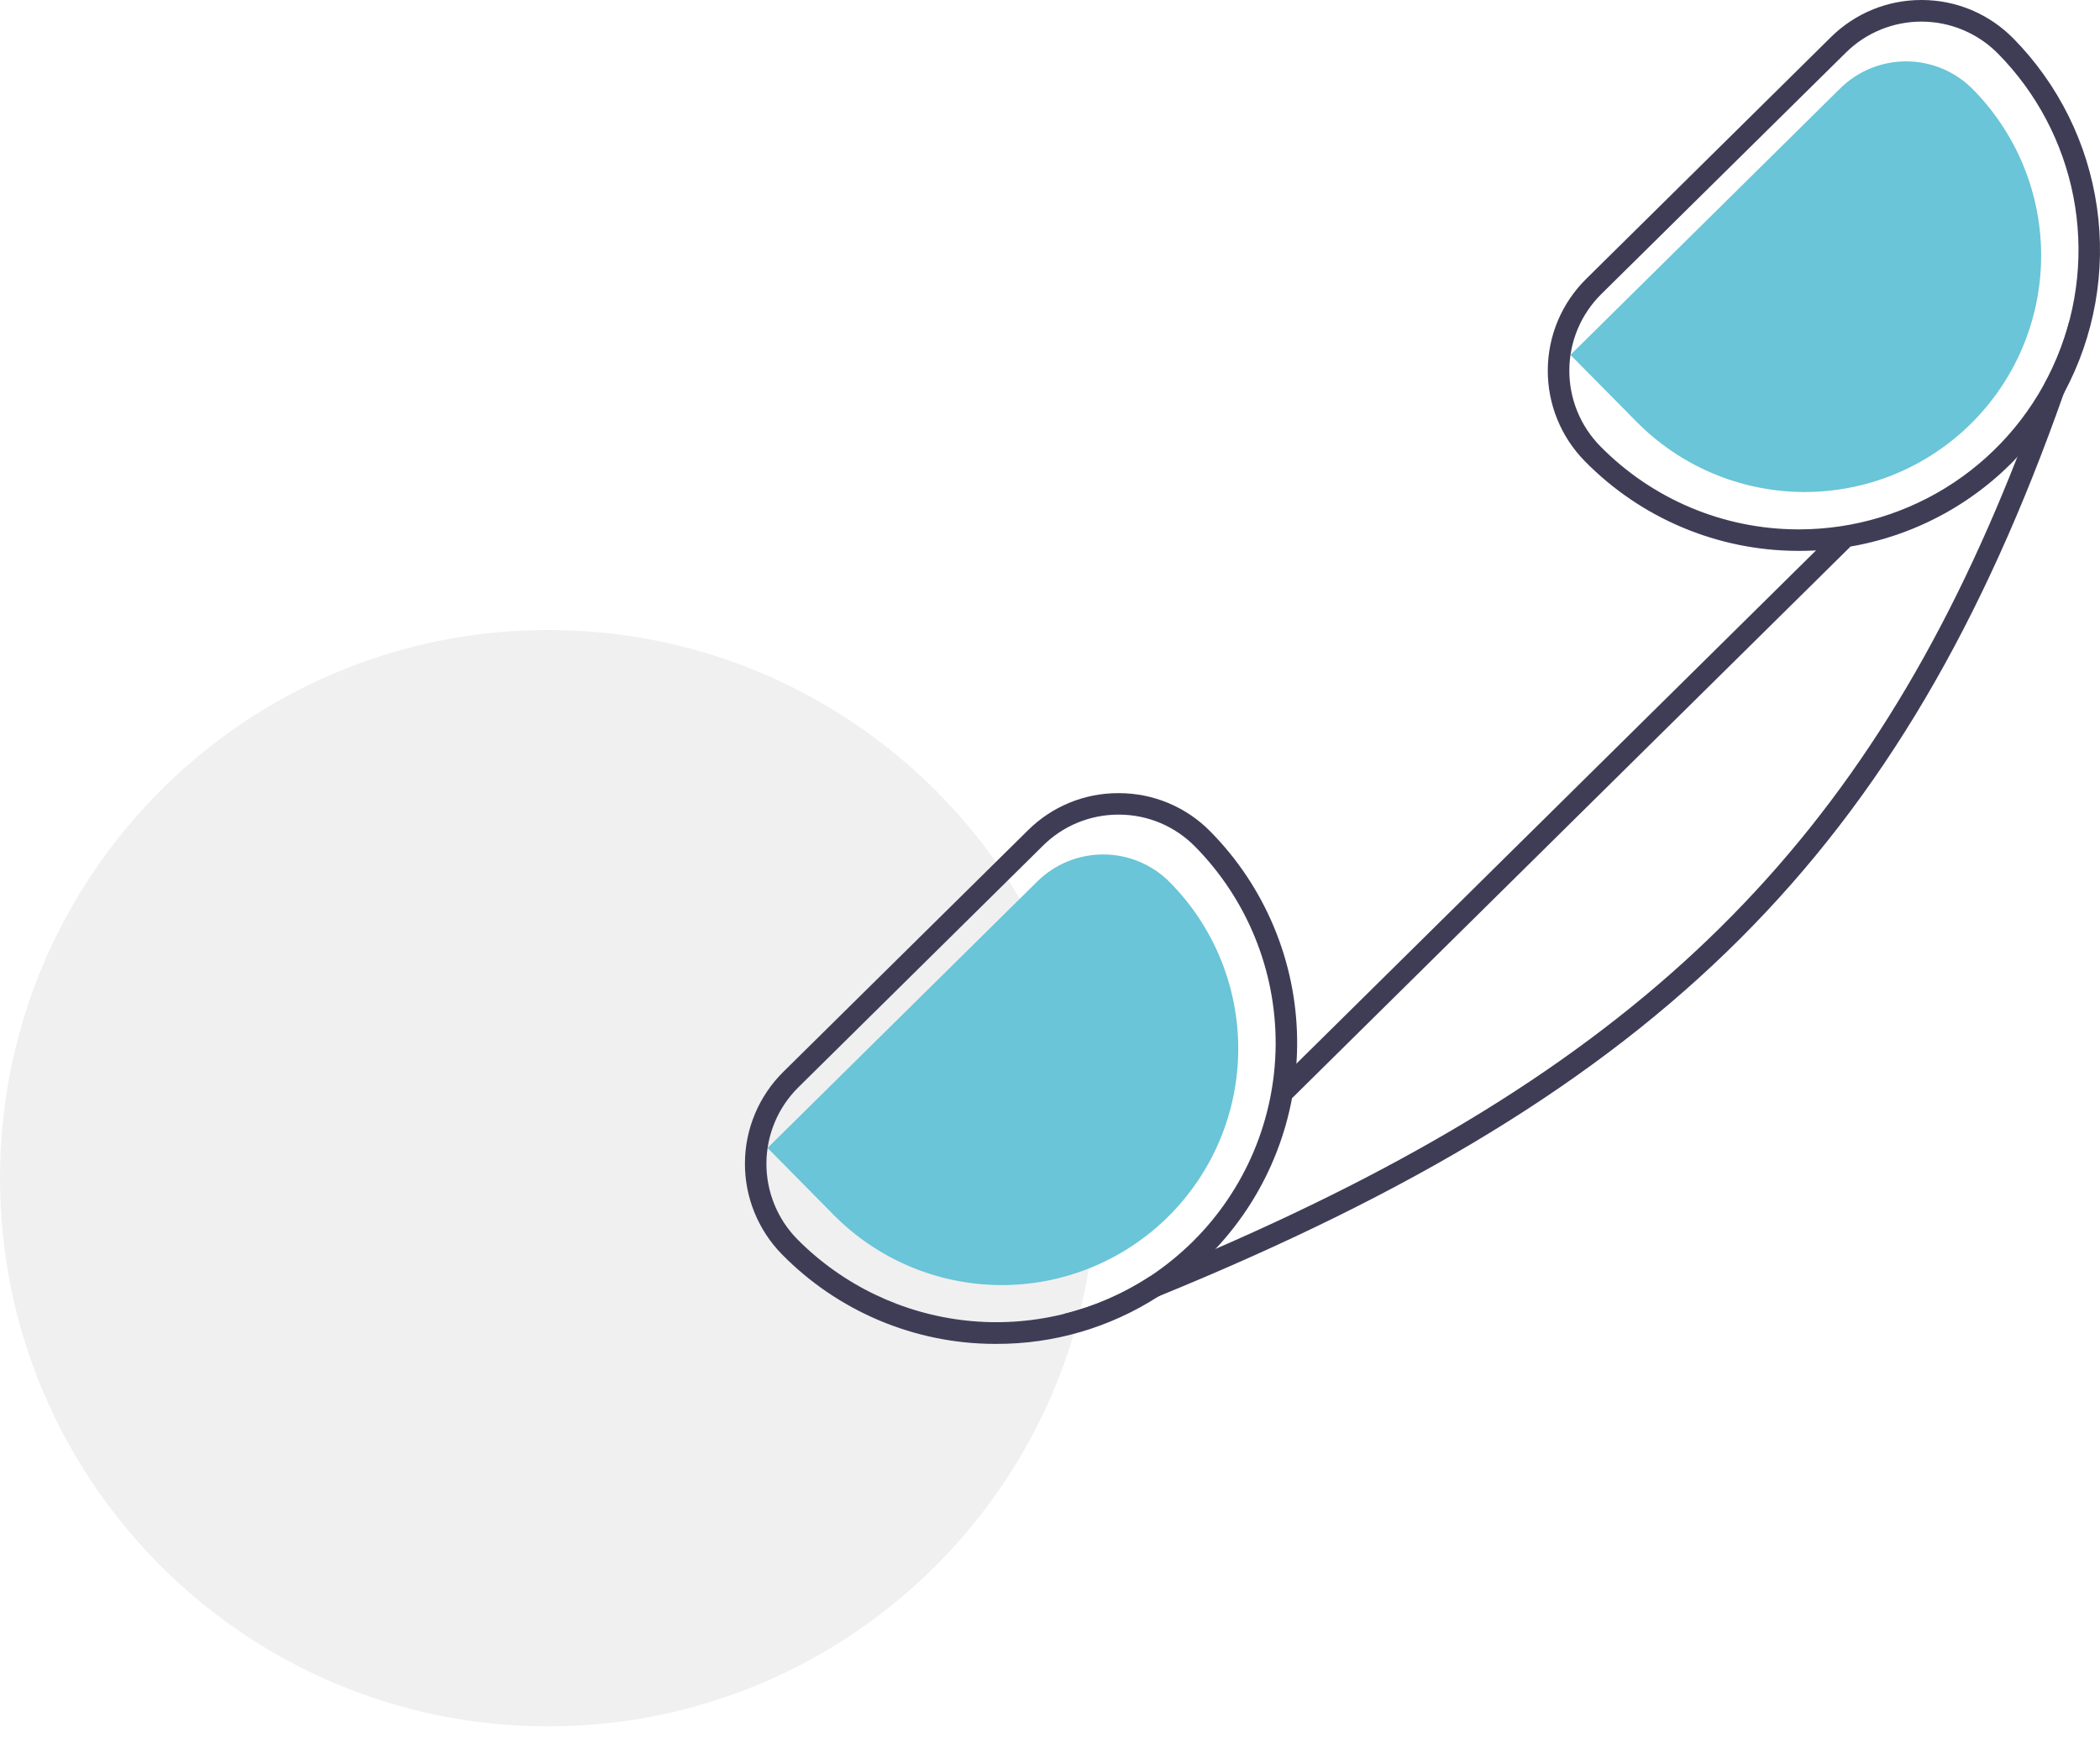
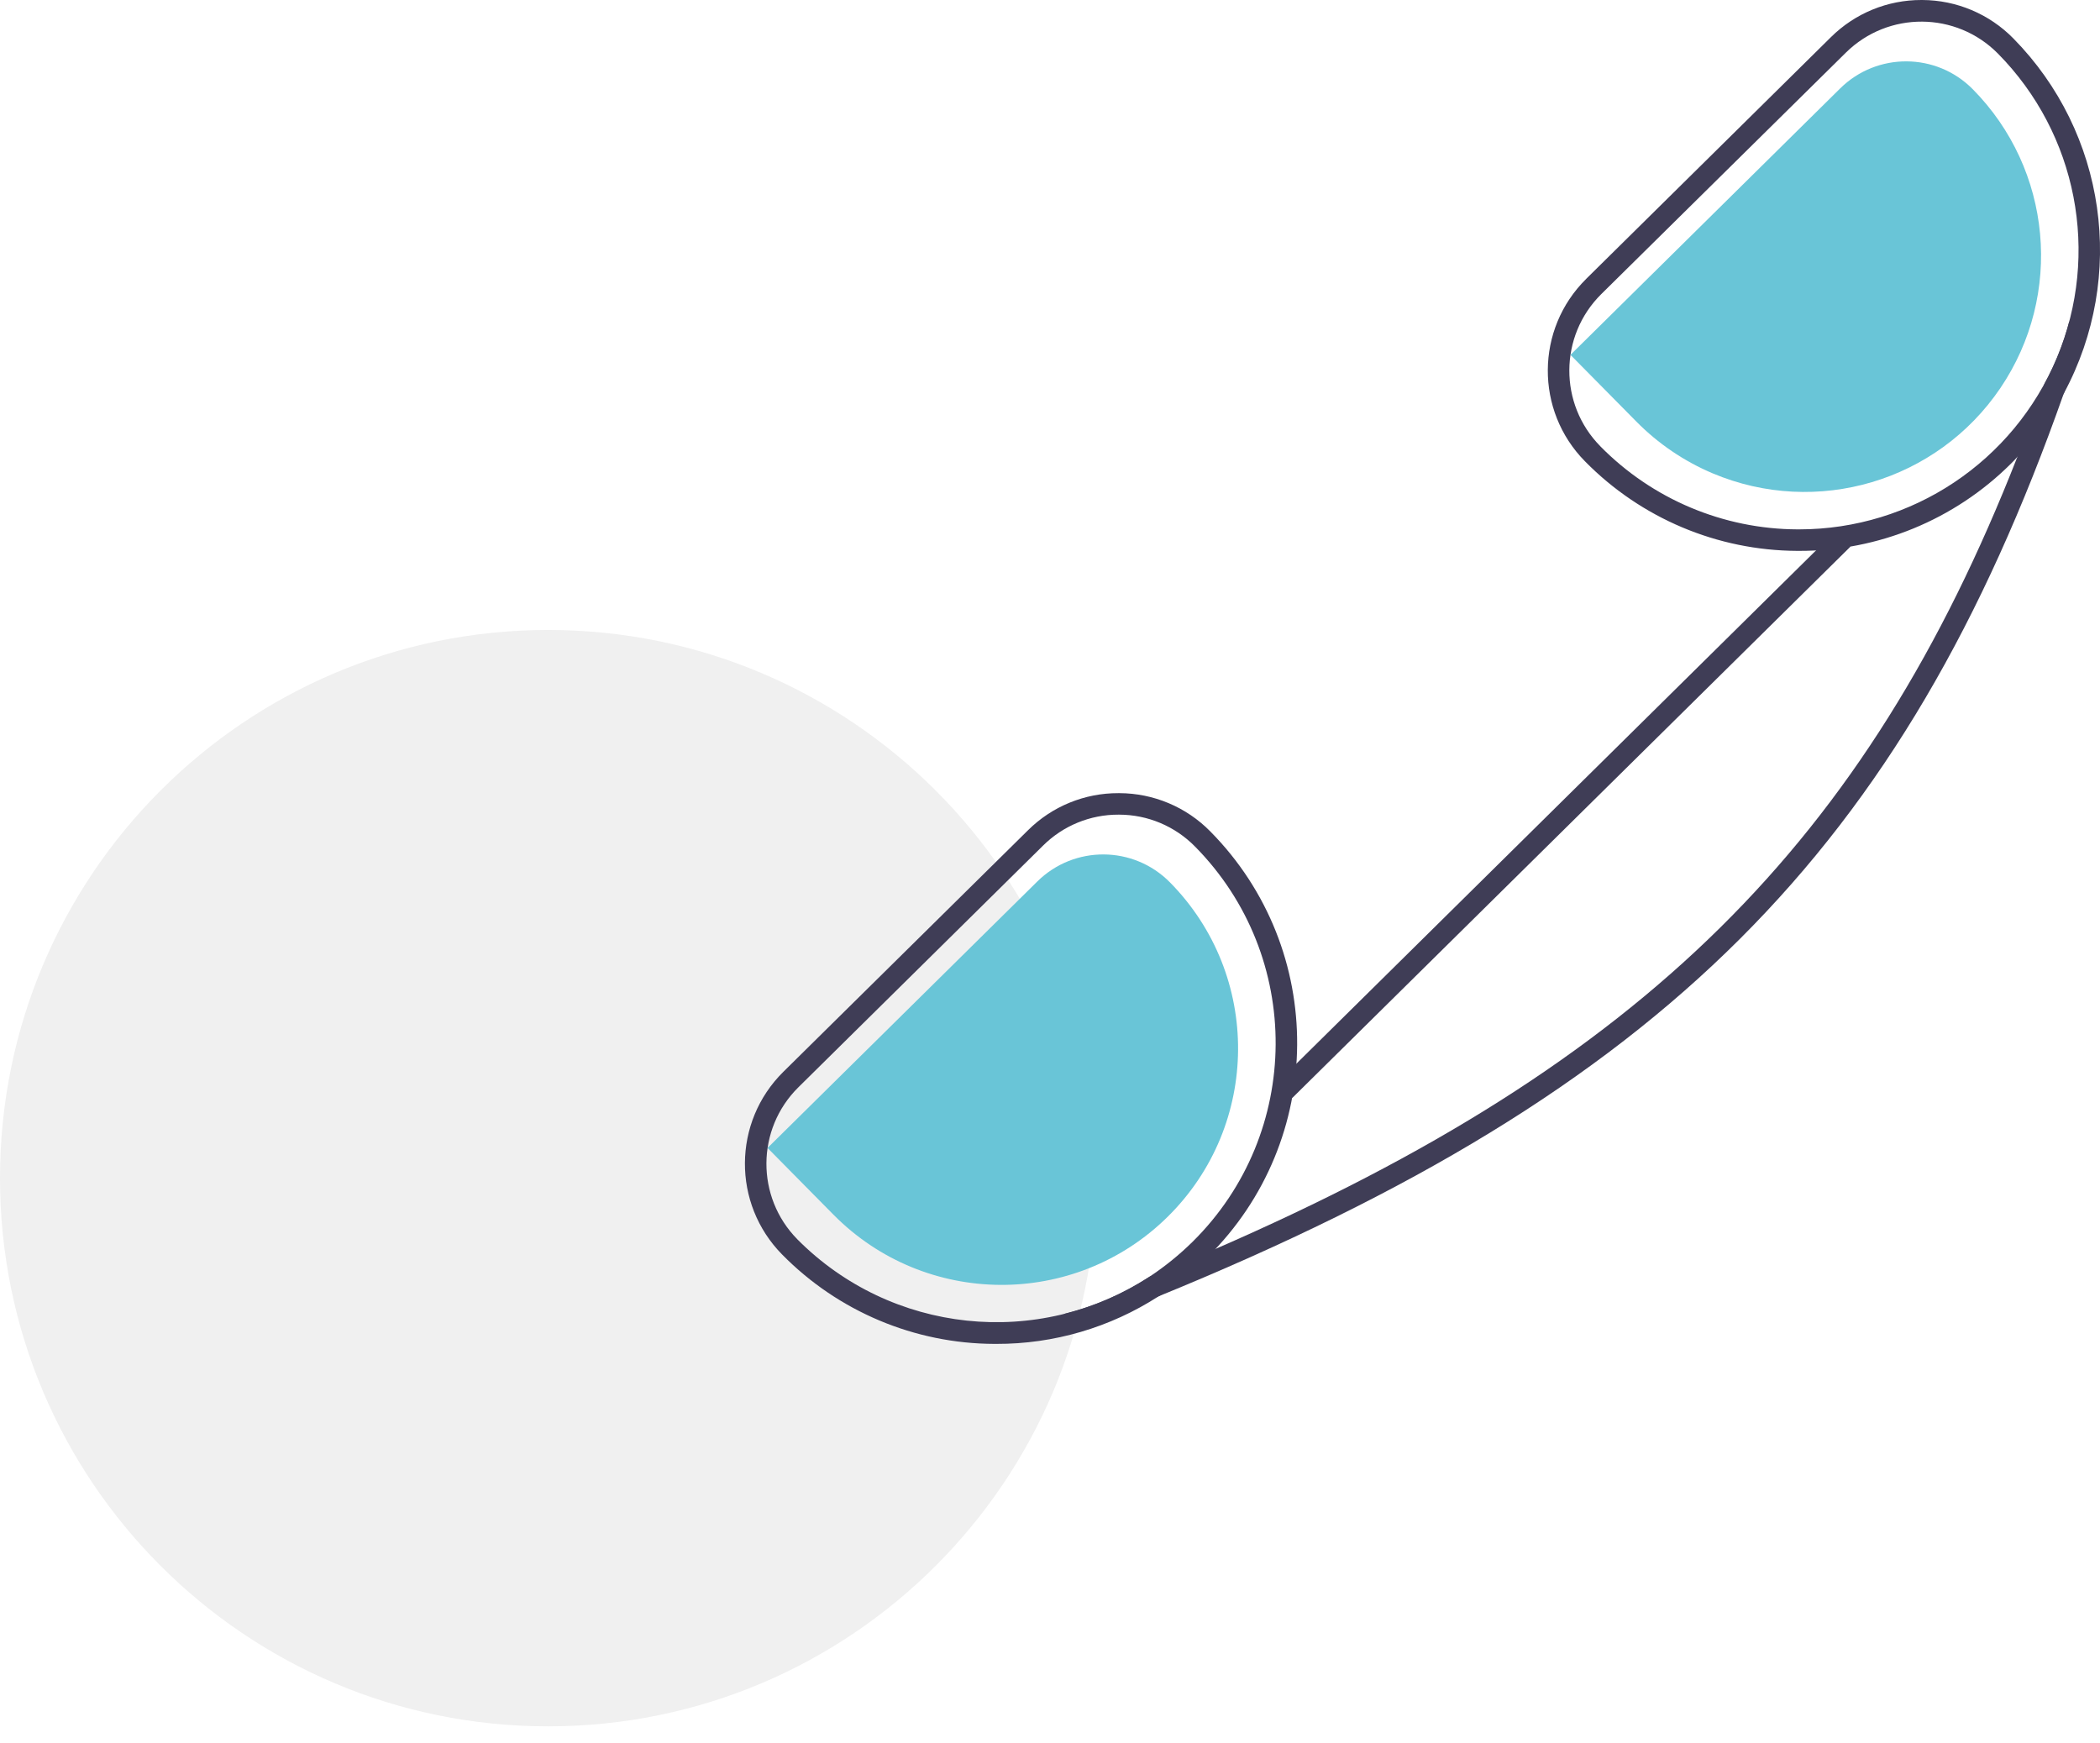
- <svg xmlns="http://www.w3.org/2000/svg" width="100" height="83" viewBox="0 0 100 83" fill="none">
-   <path d="M26.102 82.207C11.686 82.207 1.14441e-05 70.52 1.14441e-05 56.103C1.14441e-05 41.686 11.686 29.999 26.102 29.999C40.517 29.999 52.203 41.686 52.203 56.103C52.203 70.52 40.517 82.207 26.102 82.207Z" fill="#F0F0F0" />
-   <path d="M37.295 51.046L48.948 39.54C49.516 38.975 50.189 38.528 50.929 38.224C51.669 37.92 52.462 37.765 53.263 37.769H53.304C54.11 37.771 54.908 37.933 55.651 38.246C56.394 38.559 57.068 39.016 57.633 39.591C60.239 42.228 61.721 45.773 61.768 49.48C61.815 53.188 60.422 56.769 57.884 59.471C57.761 59.604 57.633 59.732 57.505 59.86C56.797 60.564 56.014 61.191 55.172 61.728C52.868 63.217 50.181 64.004 47.438 63.995H47.351C45.469 63.989 43.606 63.609 41.871 62.878C40.136 62.147 38.563 61.08 37.243 59.737C36.1 58.577 35.463 57.01 35.473 55.381C35.482 53.752 36.138 52.193 37.295 51.046ZM37.97 59.015C40.134 61.195 42.983 62.562 46.037 62.887C49.091 63.211 52.163 62.473 54.737 60.796C55.473 60.309 56.16 59.752 56.789 59.133C59.3 56.653 60.723 53.276 60.745 49.747C60.767 46.218 59.386 42.824 56.907 40.312C56.435 39.832 55.873 39.45 55.253 39.189C54.632 38.928 53.966 38.793 53.293 38.792H53.263C52.596 38.79 51.936 38.919 51.32 39.172C50.703 39.425 50.142 39.797 49.67 40.266L38.016 51.778C37.051 52.732 36.505 54.03 36.496 55.387C36.488 56.744 37.018 58.049 37.97 59.015Z" fill="#3F3D56" />
-   <path d="M75.531 13.282L87.184 1.771C88.332 0.633 89.883 -0.004 91.499 1.93822e-05H91.535C92.342 0.003 93.141 0.166 93.885 0.48C94.629 0.794 95.303 1.252 95.87 1.827C98.024 4.015 99.421 6.836 99.855 9.875C100.29 12.915 99.74 16.014 98.285 18.718L98.28 18.723C97.68 19.829 96.935 20.85 96.064 21.758C95.967 21.871 95.854 21.984 95.742 22.096C93.066 24.753 89.445 26.24 85.675 26.232H85.582C83.7 26.224 81.837 25.843 80.102 25.111C78.367 24.38 76.794 23.311 75.475 21.968C74.908 21.394 74.46 20.714 74.156 19.967C73.852 19.22 73.698 18.42 73.704 17.614C73.709 16.807 73.873 16.009 74.186 15.266C74.5 14.523 74.957 13.849 75.531 13.282V13.282ZM76.206 21.252C77.431 22.498 78.891 23.489 80.501 24.168C82.111 24.848 83.84 25.201 85.588 25.208H85.675C88.299 25.207 90.864 24.43 93.048 22.975C95.232 21.52 96.937 19.451 97.948 17.029C98.96 14.607 99.233 11.94 98.733 9.364C98.232 6.787 96.982 4.416 95.138 2.549C94.184 1.584 92.886 1.038 91.529 1.029C90.172 1.02 88.867 1.55 87.901 2.503L76.247 14.009C75.283 14.965 74.737 16.264 74.73 17.622C74.722 18.98 75.253 20.285 76.206 21.252L76.206 21.252Z" fill="#3F3D56" />
-   <path d="M36.55 54.664L49.397 41.973C50.24 41.143 51.377 40.681 52.56 40.688C53.743 40.695 54.874 41.172 55.706 42.012C56.748 43.064 57.571 44.311 58.13 45.681C58.689 47.051 58.972 48.518 58.964 49.998C58.955 51.477 58.656 52.941 58.081 54.305C57.507 55.669 56.669 56.906 55.617 57.946C54.564 58.986 53.316 59.808 51.946 60.365C50.575 60.923 49.108 61.204 47.628 61.194C46.149 61.184 44.685 60.883 43.322 60.307C41.959 59.731 40.723 58.892 39.685 57.838L36.55 54.664Z" fill="#69C5D7" />
-   <path d="M74.784 16.898L87.631 4.208C88.474 3.377 89.611 2.915 90.794 2.922C91.977 2.93 93.108 3.406 93.941 4.247C94.981 5.298 95.805 6.545 96.364 7.915C96.923 9.285 97.206 10.752 97.198 12.232C97.189 13.712 96.889 15.175 96.315 16.539C95.741 17.903 94.903 19.14 93.85 20.18C92.798 21.22 91.55 22.042 90.18 22.6C88.809 23.157 87.342 23.439 85.862 23.429C84.383 23.419 82.919 23.117 81.556 22.541C80.193 21.965 78.957 21.126 77.919 20.072L74.784 16.898Z" fill="#69C5D7" />
-   <path d="M50.668 62.568L50.975 63.376C52.418 62.829 53.817 62.279 55.172 61.728C79.165 51.937 90.619 40.477 98.28 18.723L98.285 18.718C98.649 17.695 99.002 16.647 99.345 15.575L98.536 15.315C98.266 16.345 97.87 17.338 97.359 18.273C96.939 19.465 96.508 20.627 96.064 21.759C88.863 40.118 78.243 50.611 57.884 59.471C56.861 59.916 55.811 60.358 54.737 60.797C53.489 61.61 52.113 62.209 50.668 62.568Z" fill="#3F3D56" />
-   <path d="M87.398 25.3L88.117 26.029L61.536 52.285L60.816 51.557L87.398 25.3Z" fill="#3F3D56" />
+ <svg xmlns="http://www.w3.org/2000/svg" width="100" height="83" fill="none">
+   <path d="M26.102 82.207C11.686 82.207 0 70.52 0 56.103s11.686-26.104 26.102-26.104c14.415 0 26.101 11.687 26.101 26.104S40.517 82.207 26.102 82.207z" fill="#F0F0F0" />
+   <path d="M37.295 51.046 48.948 39.54a6.081 6.081 0 0 1 4.315-1.771h.04a6.096 6.096 0 0 1 4.33 1.822 14.327 14.327 0 0 1-.128 20.269 13.938 13.938 0 0 1-2.333 1.868 14.164 14.164 0 0 1-7.734 2.267h-.087a14.241 14.241 0 0 1-10.108-4.258 6.154 6.154 0 0 1 .052-8.691zm.675 7.97a13.354 13.354 0 0 0 16.767 1.78 13.717 13.717 0 0 0 2.052-1.663 13.31 13.31 0 0 0 .118-18.82 5.074 5.074 0 0 0-3.614-1.52h-.03a5.071 5.071 0 0 0-3.593 1.473L38.016 51.778a5.122 5.122 0 0 0-.046 7.237zM75.53 13.282 87.185 1.771A6.104 6.104 0 0 1 91.5 0h.036a6.114 6.114 0 0 1 4.335 1.827 14.372 14.372 0 0 1 2.415 16.891l-.005.005a14.107 14.107 0 0 1-2.216 3.035c-.097.113-.21.226-.322.338a14.245 14.245 0 0 1-10.067 4.136h-.093a14.253 14.253 0 0 1-10.107-4.264 6.142 6.142 0 0 1 .056-8.686zm.676 7.97a13.232 13.232 0 0 0 9.382 3.956h.087A13.306 13.306 0 0 0 95.138 2.55a5.122 5.122 0 0 0-7.237-.046L76.247 14.009a5.129 5.129 0 0 0-.04 7.243z" fill="#3F3D56" />
+   <path d="m36.55 54.664 12.847-12.69a4.466 4.466 0 0 1 6.31.038 11.26 11.26 0 1 1-16.022 15.826l-3.135-3.174zM74.784 16.898 87.63 4.208a4.466 4.466 0 0 1 6.31.039A11.261 11.261 0 0 1 81.555 22.54a11.26 11.26 0 0 1-3.637-2.469l-3.135-3.174z" fill="#69C5D7" />
+   <path d="m50.668 62.568.307.808a189.894 189.894 0 0 0 4.197-1.648c23.993-9.791 35.447-21.251 43.108-43.005l.005-.005c.364-1.023.717-2.071 1.06-3.143l-.809-.26a13.077 13.077 0 0 1-1.177 2.958 105.17 105.17 0 0 1-1.295 3.486c-7.2 18.36-17.82 28.852-38.18 37.712-1.023.445-2.073.887-3.147 1.326a13.35 13.35 0 0 1-4.07 1.77z" fill="#3F3D56" />
+   <path d="m87.398 25.3.72.729-26.582 26.256-.72-.728L87.398 25.3z" fill="#3F3D56" />
</svg>
